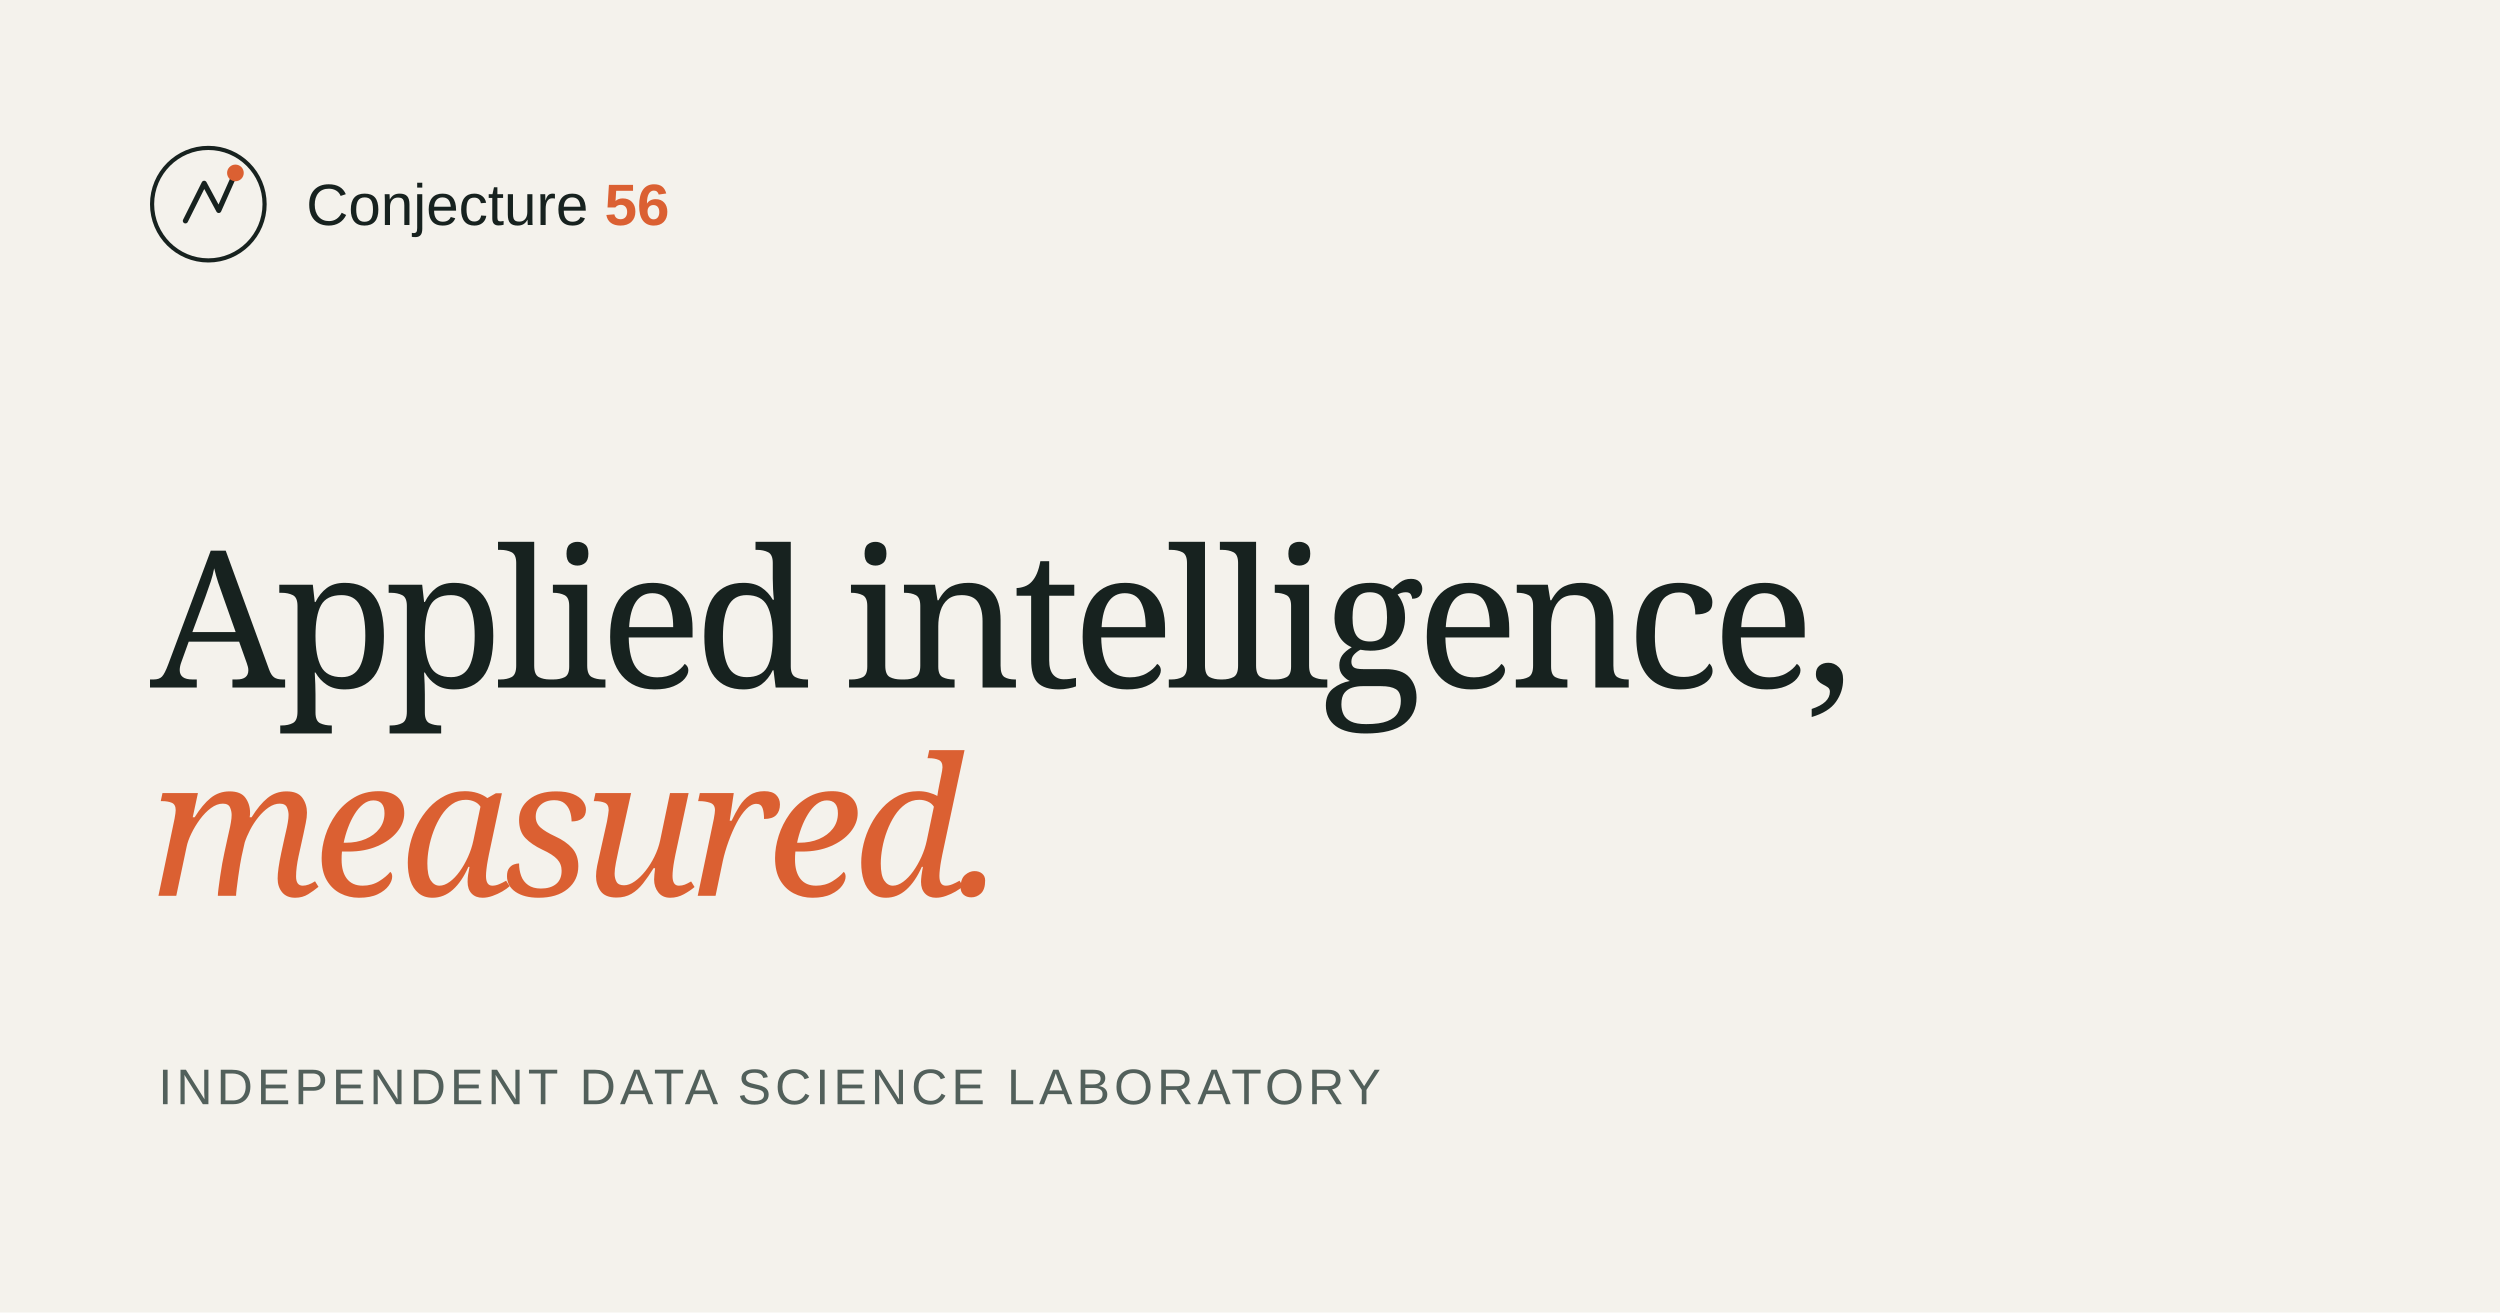
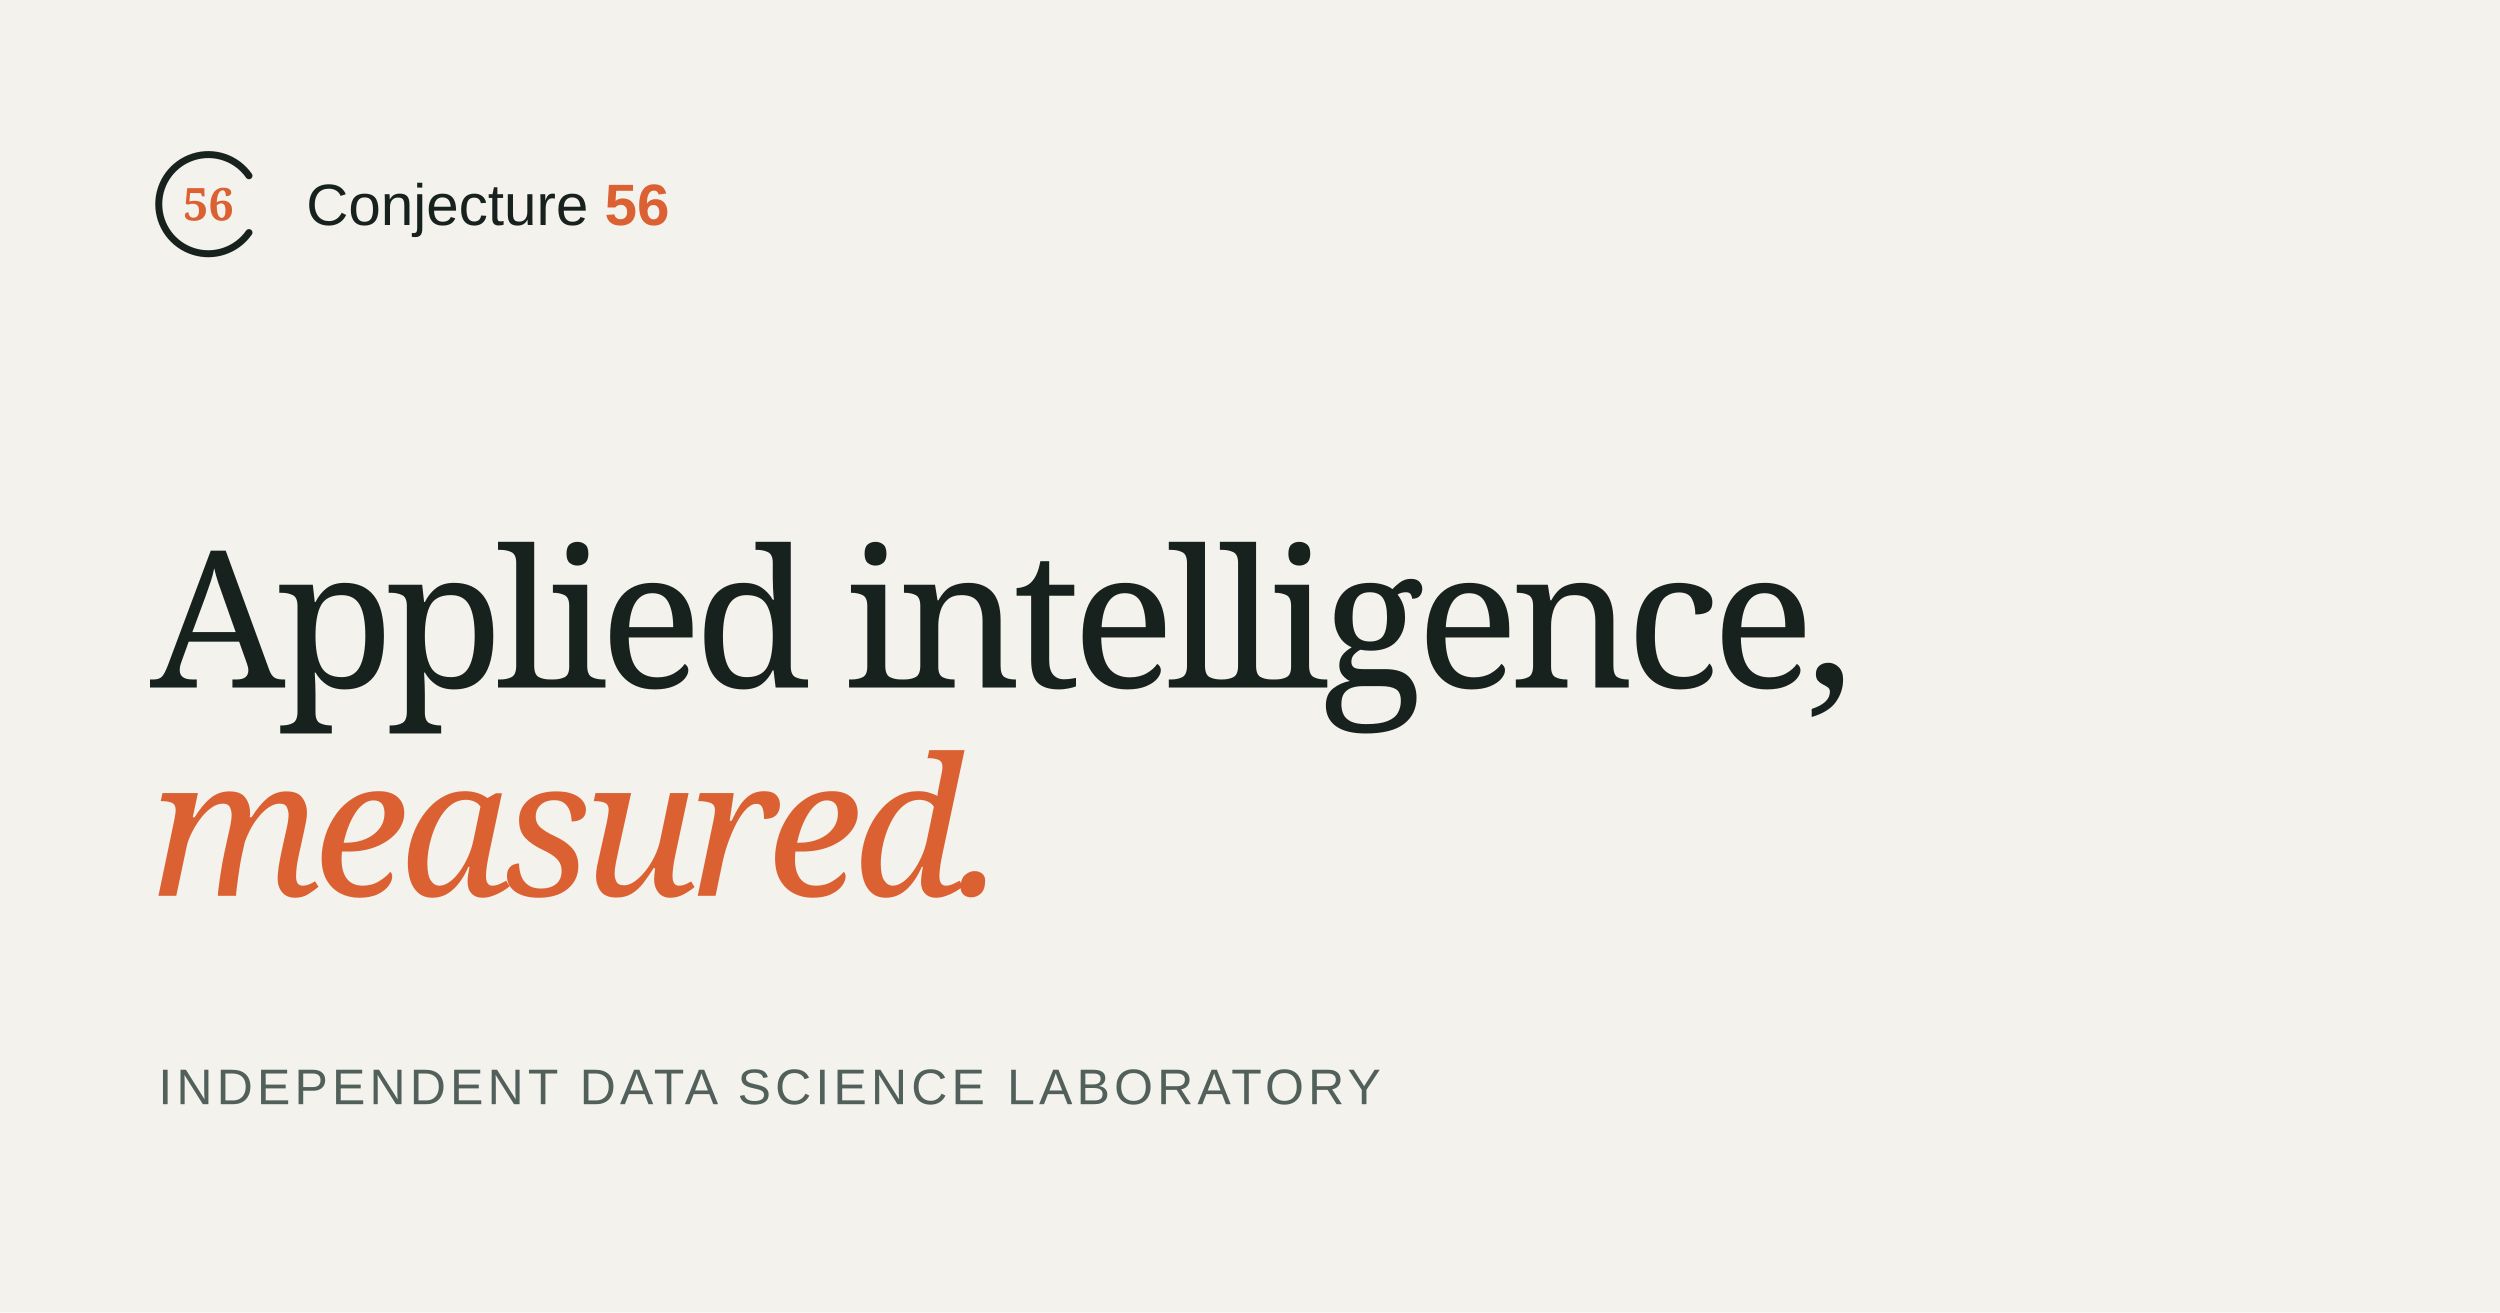
<svg xmlns="http://www.w3.org/2000/svg" viewBox="0 0 1200 630">
  <rect width="1200" height="630" fill="#f4f2ec" />
  <g transform="translate(72 70)">
-     <circle cx="28" cy="28" r="27" fill="none" stroke="#17221f" stroke-width="2" />
-     <path d="m17 36 9-18 7 13 8-18" fill="none" stroke="#17221f" stroke-width="2.5" stroke-linecap="round" stroke-linejoin="round" />
-     <circle cx="41" cy="13" r="4" fill="#db6032" />
+     <path d="M47.5 14.35 A23.8 23.8 0 1 0 47.5 41.65" fill="none" stroke="#17221f" stroke-width="3.36" stroke-linecap="round" />
+     <text x="28" y="35.8" text-anchor="middle" font-family="CMU Serif, Georgia, serif" font-size="21.7" font-weight="700" fill="#db6032">56</text>
    <text x="75" y="38" fill="#17221f" font-family="Arial, sans-serif" font-size="28">Conjecture <tspan fill="#db6032" font-weight="700">56</tspan>
    </text>
  </g>
  <text x="72" y="330" fill="#17221f" font-family="Georgia, serif" font-size="92" letter-spacing="-4">Applied intelligence,</text>
  <text x="72" y="430" fill="#db6032" font-family="Georgia, serif" font-size="92" font-style="italic" letter-spacing="-4">measured.</text>
  <text x="76" y="530" fill="#52605b" font-family="Arial, sans-serif" font-size="24" letter-spacing="2">INDEPENDENT DATA SCIENCE LABORATORY</text>
</svg>
